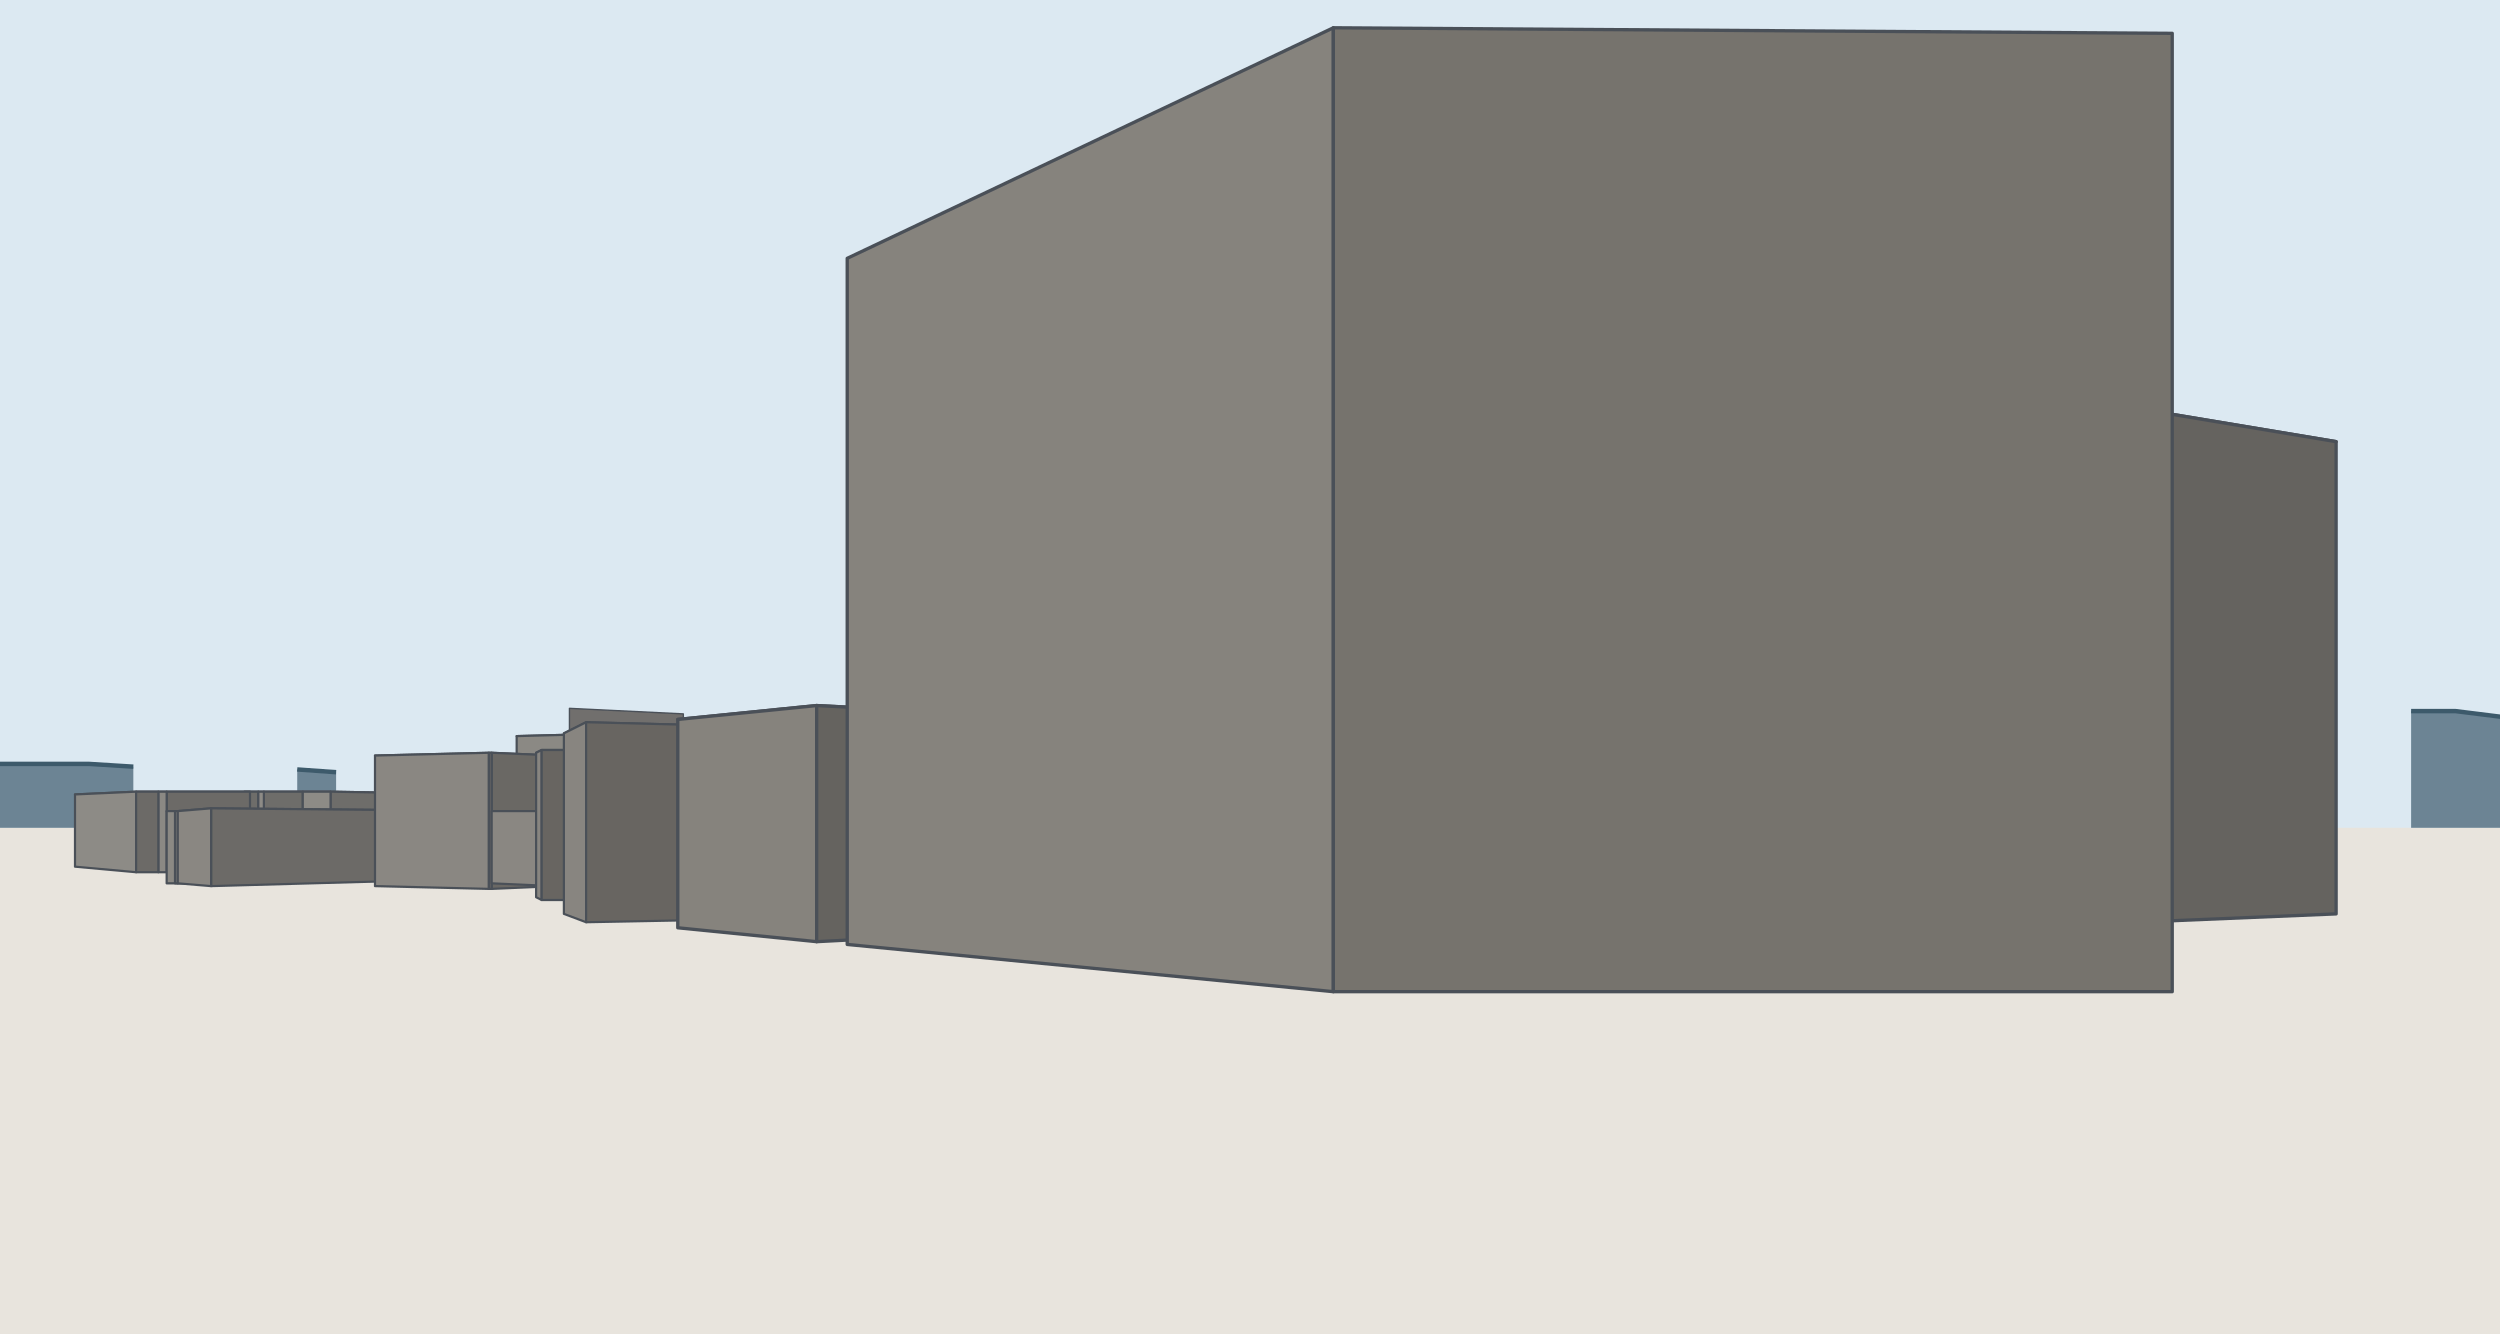
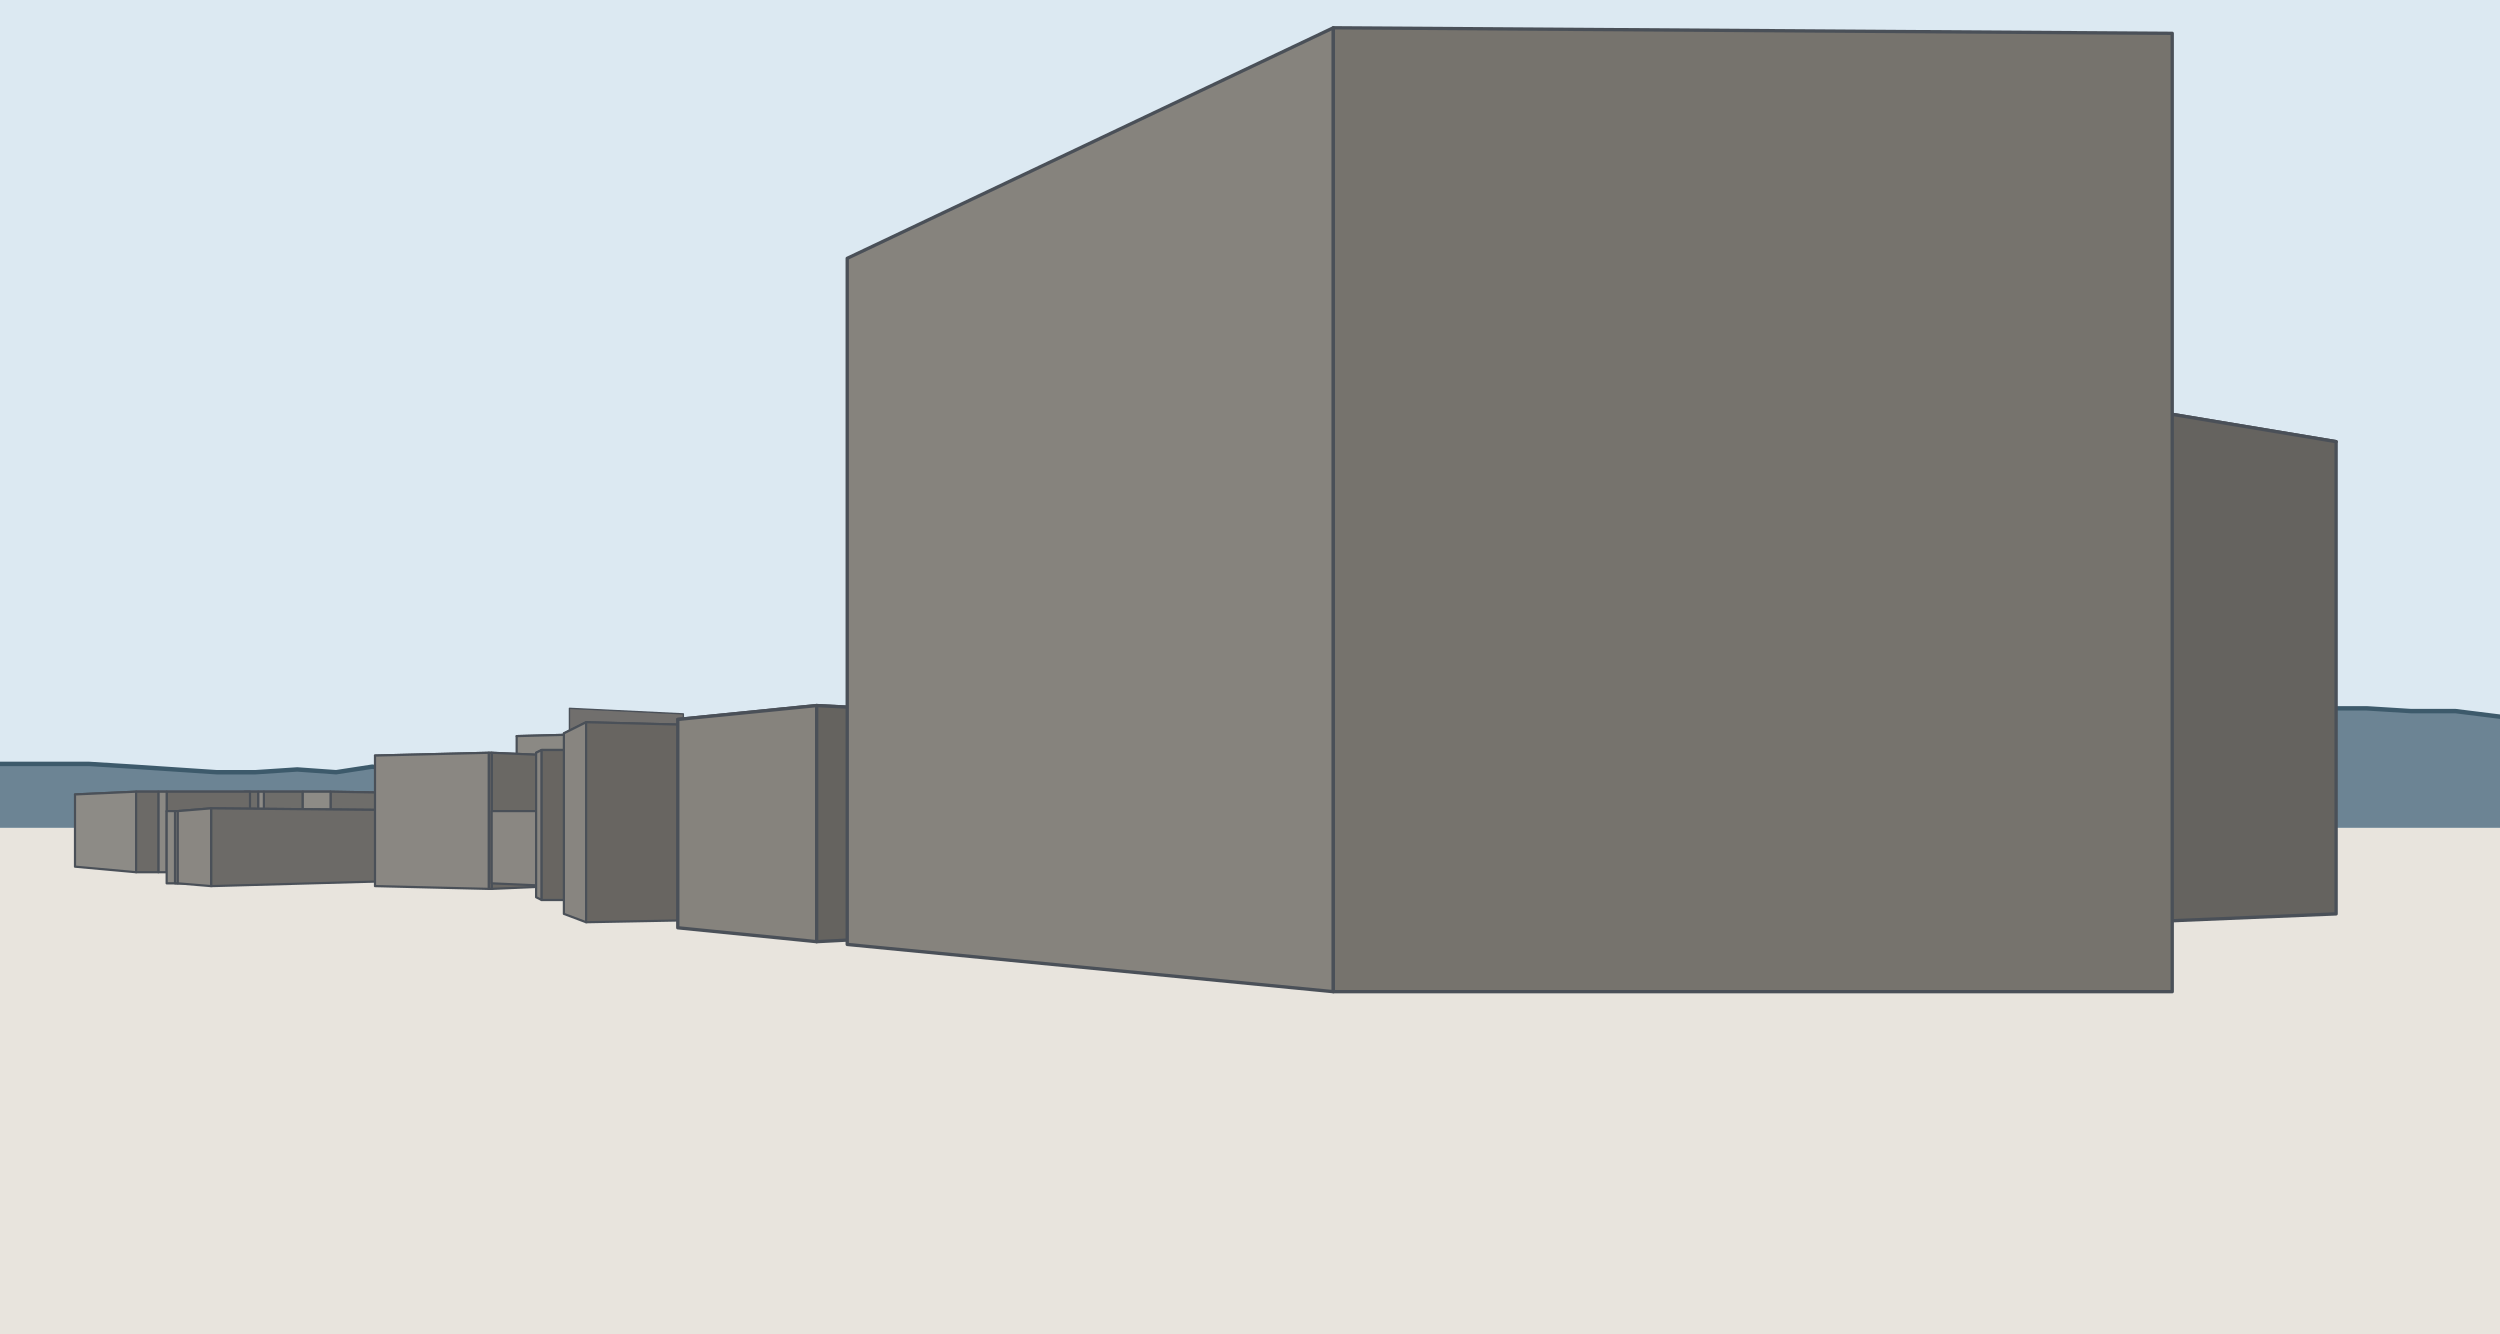
<svg xmlns="http://www.w3.org/2000/svg" viewBox="0 0 900 480">
  <rect width="900" height="480" fill="#dce9f2" />
  <rect y="298" width="900" height="480" fill="#e8e4dd" />
-   <polygon points="-70,298 -70,273 -52,275 -34,274 -17,273 0,275 16,275 32,275 48,276 48,298" fill="#6c8494" />
-   <polyline points="-70,273 -52,275 -34,274 -17,273 0,275 16,275 32,275 48,276" fill="none" stroke="#3d5a6b" stroke-width="1.6" />
-   <polygon points="107,298 107,277 121,278 121,298" fill="#6c8494" />
-   <polyline points="107,277 121,278" fill="none" stroke="#3d5a6b" stroke-width="1.6" />
-   <polygon points="261,298 261,267 272,262 272,298" fill="#6c8494" />
-   <polyline points="261,267 272,262" fill="none" stroke="#3d5a6b" stroke-width="1.6" />
-   <polygon points="296,298 296,255 307,256 318,259 318,298" fill="#6c8494" />
-   <polyline points="296,255 307,256 318,259" fill="none" stroke="#3d5a6b" stroke-width="1.6" />
-   <polygon points="352,298 352,265 363,263 374,262 374,298" fill="#6c8494" />
-   <polyline points="352,265 363,263 374,262" fill="none" stroke="#3d5a6b" stroke-width="1.6" />
-   <polygon points="493,298 493,259 504,259 515,256 515,298" fill="#6c8494" />
-   <polyline points="493,259 504,259 515,256" fill="none" stroke="#3d5a6b" stroke-width="1.6" />
-   <polygon points="628,298 628,258 639,258 639,298" fill="#6c8494" />
-   <polyline points="628,258 639,258" fill="none" stroke="#3d5a6b" stroke-width="1.6" />
-   <polygon points="675,298 675,258 688,259 688,298" fill="#6c8494" />
-   <polyline points="675,258 688,259" fill="none" stroke="#3d5a6b" stroke-width="1.6" />
-   <polygon points="822,298 822,252 837,255 837,298" fill="#6c8494" />
-   <polyline points="822,252 837,255" fill="none" stroke="#3d5a6b" stroke-width="1.6" />
-   <polygon points="868,298 868,256 884,256 900,258 917,256 934,254 952,255 970,255 970,298" fill="#6c8494" />
-   <polyline points="868,256 884,256 900,258 917,256 934,254 952,255 970,255" fill="none" stroke="#3d5a6b" stroke-width="1.6" />
+   <polygon points="-70,298 -70,273 -52,275 -34,274 -17,273 0,275 16,275 32,275 48,276 63,277 78,278 92,278 107,277 121,278 134,276 148,278 161,279 174,280 187,282 200,285 212,279 225,277 237,272 249,269 261,267 272,262 284,259 296,255 307,256 318,259 330,260 341,263 352,265 363,263 374,262 385,261 396,261 407,260 418,260 428,260 439,260 450,256 461,255 472,256 482,258 493,259 504,259 515,256 526,259 537,263 548,264 559,262 570,263 582,261 593,259 604,258 616,258 628,258 639,258 651,259 663,259 675,258 688,259 700,260 713,260 726,264 739,259 752,259 766,258 779,254 793,253 808,253 822,252 837,255 852,255 868,256 884,256 900,258 917,256 934,254 952,255 970,255 970,298" fill="#6c8494" />
+   <polyline points="-70,273 -52,275 -34,274 -17,273 0,275 16,275 32,275 48,276 63,277 78,278 92,278 107,277 121,278 134,276 148,278 161,279 174,280 187,282 200,285 212,279 225,277 237,272 249,269 261,267 272,262 284,259 296,255 307,256 318,259 330,260 341,263 352,265 363,263 374,262 385,261 396,261 407,260 418,260 428,260 439,260 450,256 461,255 472,256 482,258 493,259 504,259 515,256 526,259 537,263 548,264 559,262 570,263 582,261 593,259 604,258 616,258 628,258 639,258 651,259 663,259 675,258 688,259 700,260 713,260 726,264 739,259 752,259 766,258 779,254 793,253 808,253 822,252 837,255 852,255 868,256 884,256 900,258 917,256 934,254 952,255 970,255" fill="none" stroke="#3d5a6b" stroke-width="1.6" />
  <g fill="#908f8b" stroke="#4a5058" stroke-linejoin="round" stroke-width="0.5">
    <polygon points="454,305 463,305 463,249 454,252 454,305" />
  </g>
  <g fill="#73726f" stroke="#4a5058" stroke-linejoin="round" stroke-width="0.5">
    <polygon points="341,307 346,307 346,276 341,276 341,307" />
    <polygon points="257,307 268,307 268,284 257,283 257,307" />
  </g>
  <g fill="#716f6d" stroke="#4a5058" stroke-linejoin="round" stroke-width="0.5">
    <polygon points="347,308 353,307 353,276 347,275 347,308" />
  </g>
  <g fill="#8e8d89" stroke="#4a5058" stroke-linejoin="round" stroke-width="0.5">
    <polygon points="449,305 452,305 452,247 449,249 449,305" />
    <polygon points="344,308 347,308 347,275 344,275 344,308" />
    <polygon points="309,308 338,308 338,275 309,275 309,308" />
    <polygon points="256,307 283,308 283,284 256,284 256,307" />
  </g>
  <g fill="#716f6d" stroke="#4a5058" stroke-linejoin="round" stroke-width="0.5">
    <polygon points="283,308 298,307 298,284 283,284 283,308" />
    <polygon points="452,305 465,305 465,248 452,247 452,305" />
    <polygon points="338,308 344,308 344,275 338,275 338,308" />
    <polygon points="268,308 270,308 270,284 268,284 268,308" />
    <polygon points="205,308 246,308 246,257 205,255 205,308" />
  </g>
  <g fill="#8e8d89" stroke="#4a5058" stroke-linejoin="round" stroke-width="0.5">
    <polygon points="465,305 474,306 474,245 465,248 465,305" />
  </g>
  <g fill="#716f6d" stroke="#4a5058" stroke-linejoin="round" stroke-width="0.5">
    <polygon points="265,308 271,308 271,284 265,284 265,308" />
  </g>
  <g fill="#adaba4" stroke="#4a5058" stroke-linejoin="round" stroke-width="0.5">
    <polygon points="270,284 248,284 234,284 230,284 212,283 240,283 241,283 245,283 256,283 261,283 269,283 265,284 271,284 268,284 270,284" />
  </g>
  <g fill="#716f6d" stroke="#4a5058" stroke-linejoin="round" stroke-width="0.5">
    <polygon points="261,308 269,308 269,283 261,283 261,308" />
  </g>
  <g fill="#8e8d89" stroke="#4a5058" stroke-linejoin="round" stroke-width="0.5">
    <polygon points="375,308 378,308 378,283 375,284 375,308" />
    <polygon points="256,308 261,308 261,283 256,283 256,308" />
    <polygon points="212,308 240,308 240,283 212,283 212,308" />
  </g>
  <g fill="#716f6d" stroke="#4a5058" stroke-linejoin="round" stroke-width="0.5">
    <polygon points="378,308 397,308 397,283 378,283 378,308" />
    <polygon points="245,308 256,308 256,283 245,283 245,308" />
  </g>
  <g fill="#8e8d89" stroke="#4a5058" stroke-linejoin="round" stroke-width="0.5">
    <polygon points="241,308 245,308 245,283 241,283 241,308" />
  </g>
  <g fill="#716f6d" stroke="#4a5058" stroke-linejoin="round" stroke-width="0.5">
    <polygon points="240,308 241,308 241,283 240,283 240,308" />
  </g>
  <g fill="#8e8d89" stroke="#4a5058" stroke-linejoin="round" stroke-width="0.5">
    <polygon points="458,306 462,306 462,243 458,245 458,306" />
    <polygon points="366,309 370,309 370,281 366,282 366,309" />
  </g>
  <g fill="#716f6d" stroke="#4a5058" stroke-linejoin="round" stroke-width="0.5">
    <polygon points="462,306 480,306 480,244 462,243 462,306" />
  </g>
  <g fill="#8e8d89" stroke="#4a5058" stroke-linejoin="round" stroke-width="0.5">
    <polygon points="480,306 482,306 482,243 480,244 480,306" />
  </g>
  <g fill="#716f6d" stroke="#4a5058" stroke-linejoin="round" stroke-width="0.5">
    <polygon points="370,309 402,309 402,282 370,281 370,309" />
  </g>
  <g fill="#8e8d89" stroke="#4a5058" stroke-linejoin="round" stroke-width="0.5">
    <polygon points="370,309 375,309 375,281 370,282 370,309" />
  </g>
  <g fill="#716f6d" stroke="#4a5058" stroke-linejoin="round" stroke-width="0.8">
    <polygon points="375,309 407,309 407,282 375,281 375,309" />
  </g>
  <g fill="#8e8d89" stroke="#4a5058" stroke-linejoin="round" stroke-width="0.8">
    <polygon points="251,309 263,310 263,297 251,297 251,309" />
  </g>
  <g fill="#adaba4" stroke="#4a5058" stroke-linejoin="round" stroke-width="0.8">
    <polygon points="455,252 454,252 463,249 449,249 452,247 465,248 474,245 458,245 462,243 480,244 482,243 473,243 518,229 525,229 549,222 556,222 563,220 593,221 588,223 614,223 498,253 466,252 455,252" />
  </g>
  <g fill="#716f6d" stroke="#4a5058" stroke-linejoin="round" stroke-width="0.8">
    <polygon points="263,310 277,309 277,297 263,297 263,310" />
  </g>
  <g fill="#8e8d89" stroke="#4a5058" stroke-linejoin="round" stroke-width="0.8">
    <polygon points="375,309 380,309 380,281 375,281 375,309" />
  </g>
  <g fill="#6e6d6a" stroke="#4a5058" stroke-linejoin="round" stroke-width="0.8">
    <polygon points="380,309 413,309 413,281 380,281 380,309" />
  </g>
  <g fill="#8d8b86" stroke="#4a5058" stroke-linejoin="round" stroke-width="0.8">
    <polygon points="380,309 385,309 385,280 380,280 380,309" />
  </g>
  <g fill="#6e6d6a" stroke="#4a5058" stroke-linejoin="round" stroke-width="0.8">
    <polygon points="385,309 419,309 419,280 385,280 385,309" />
  </g>
  <g fill="#8d8b86" stroke="#4a5058" stroke-linejoin="round" stroke-width="0.8">
    <polygon points="82,311 86,312 86,286 82,286 82,311" />
  </g>
  <g fill="#6e6d6a" stroke="#4a5058" stroke-linejoin="round" stroke-width="0.8">
    <polygon points="99,312 132,311 132,287 99,286 99,312" />
  </g>
  <g fill="#8d8b86" stroke="#4a5058" stroke-linejoin="round" stroke-width="0.8">
    <polygon points="245,312 249,312 249,294 245,294 245,312" />
    <polygon points="137,312 142,312 142,286 137,286 137,312" />
    <polygon points="338,310 344,311 344,280 338,281 338,310" />
    <polygon points="473,306 518,308 518,229 473,243 473,306" />
    <polygon points="385,309 391,310 391,280 385,281 385,309" />
    <polygon points="316,311 321,311 321,282 316,283 316,311" />
  </g>
  <g fill="#6e6d6a" stroke="#4a5058" stroke-linejoin="round" stroke-width="0.8">
    <polygon points="391,310 425,309 425,280 391,280 391,310" />
  </g>
  <g fill="#aca9a3" stroke="#4a5058" stroke-linejoin="round" stroke-width="0.8">
    <polygon points="354,281 338,281 344,280 324,280 331,279 369,280 354,281" />
  </g>
  <g fill="#6e6d6a" stroke="#4a5058" stroke-linejoin="round" stroke-width="0.8">
    <polygon points="171,312 176,312 176,286 171,286 171,312" />
    <polygon points="326,311 342,311 342,283 326,282 326,311" />
  </g>
  <g fill="#aca9a3" stroke="#4a5058" stroke-linejoin="round" stroke-width="0.8">
    <polygon points="119,287 82,286 86,286 27,286 49,285 57,285 60,285 90,285 88,285 93,285 95,285 109,285 119,285 176,286 171,286 176,286 152,287 137,286 142,286 115,286 99,286 132,287 127,287 120,287 119,287" />
  </g>
  <g fill="#6e6d6a" stroke="#4a5058" stroke-linejoin="round" stroke-width="0.8">
    <polygon points="323,311 326,311 326,282 323,282 323,311" />
  </g>
  <g fill="#8d8b86" stroke="#4a5058" stroke-linejoin="round" stroke-width="0.8">
    <polygon points="391,310 397,310 397,279 391,280 391,310" />
  </g>
  <g fill="#6e6d6a" stroke="#4a5058" stroke-linejoin="round" stroke-width="0.8">
    <polygon points="321,311 323,311 323,282 321,282 321,311" />
    <polygon points="397,310 431,310 431,279 397,279 397,310" />
  </g>
  <g fill="#8d8b86" stroke="#4a5058" stroke-linejoin="round" stroke-width="0.8">
    <polygon points="214,313 217,313 217,293 214,293 214,313" />
    <polygon points="324,311 331,312 331,279 324,280 324,311" />
    <polygon points="397,310 402,310 402,278 397,279 397,310" />
  </g>
  <g fill="#6e6d6a" stroke="#4a5058" stroke-linejoin="round" stroke-width="0.8">
    <polygon points="402,310 436,310 436,279 402,278 402,310" />
  </g>
  <g fill="#8d8b86" stroke="#4a5058" stroke-linejoin="round" stroke-width="0.8">
    <polygon points="291,312 318,312 318,278 291,279 291,312" />
  </g>
  <g fill="#6e6d6a" stroke="#4a5058" stroke-linejoin="round" stroke-width="0.8">
    <polygon points="318,312 321,312 321,278 318,278 318,312" />
    <polygon points="331,312 369,311 369,280 331,279 331,312" />
    <polygon points="119,313 176,312 176,286 119,285 119,313" />
  </g>
  <g fill="#8d8b86" stroke="#4a5058" stroke-linejoin="round" stroke-width="0.8">
    <polygon points="402,310 409,311 409,278 402,279 402,310" />
    <polygon points="27,312 49,314 49,285 27,286 27,312" />
  </g>
  <g fill="#6e6d6a" stroke="#4a5058" stroke-linejoin="round" stroke-width="0.8">
    <polygon points="95,313 109,313 109,285 95,285 95,313" />
    <polygon points="88,313 93,313 93,285 88,285 88,313" />
  </g>
  <g fill="#8d8b86" stroke="#4a5058" stroke-linejoin="round" stroke-width="0.8">
    <polygon points="93,313 95,313 95,285 93,285 93,313" />
  </g>
  <g fill="#6e6d6a" stroke="#4a5058" stroke-linejoin="round" stroke-width="0.8">
    <polygon points="185,315 306,312 306,294 185,293 185,315" />
  </g>
  <g fill="#8d8b86" stroke="#4a5058" stroke-linejoin="round" stroke-width="0.8">
    <polygon points="109,313 119,313 119,285 109,285 109,313" />
    <polygon points="342,311 346,311 346,296 342,296 342,311" />
  </g>
  <g fill="#6e6d6a" stroke="#4a5058" stroke-linejoin="round" stroke-width="0.8">
    <polygon points="409,311 443,310 443,279 409,278 409,311" />
  </g>
  <g fill="#8d8b86" stroke="#4a5058" stroke-linejoin="round" stroke-width="0.8">
    <polygon points="278,313 312,313 312,266 278,267 278,313" />
  </g>
  <g fill="#6e6d6a" stroke="#4a5058" stroke-linejoin="round" stroke-width="0.8">
    <polygon points="346,311 373,311 373,296 346,296 346,311" />
    <polygon points="312,313 324,313 324,267 312,266 312,313" />
  </g>
  <g fill="#8d8b86" stroke="#4a5058" stroke-linejoin="round" stroke-width="0.8">
    <polygon points="409,310 415,311 415,276 409,277 409,310" />
  </g>
  <g fill="#6c6a67" stroke="#4a5058" stroke-linejoin="round" stroke-width="0.8">
    <polygon points="60,314 90,313 90,285 60,285 60,314" />
  </g>
  <g fill="#aba8a1" stroke="#4a5058" stroke-linejoin="round" stroke-width="0.8">
    <polygon points="312,267 278,268 260,267 294,266 312,267" />
  </g>
  <g fill="#6c6a67" stroke="#4a5058" stroke-linejoin="round" stroke-width="0.8">
    <polygon points="415,311 450,310 450,277 415,276 415,311" />
  </g>
  <g fill="#8b8984" stroke="#4a5058" stroke-linejoin="round" stroke-width="0.8">
    <polygon points="57,314 60,314 60,285 57,285 57,314" />
    <polygon points="338,311 341,311 341,277 338,278 338,311" />
  </g>
  <g fill="#6c6a67" stroke="#4a5058" stroke-linejoin="round" stroke-width="0.8">
    <polygon points="49,314 57,314 57,285 49,285 49,314" />
  </g>
  <g fill="#aba8a1" stroke="#4a5058" stroke-linejoin="round" stroke-width="0.8">
    <polygon points="450,277 415,277 424,276 460,276 450,277" />
  </g>
  <g fill="#6c6a67" stroke="#4a5058" stroke-linejoin="round" stroke-width="0.8">
    <polygon points="341,311 376,311 376,278 341,277 341,311" />
  </g>
  <g fill="#8b8984" stroke="#4a5058" stroke-linejoin="round" stroke-width="0.8">
    <polygon points="260,313 294,314 294,266 260,267 260,313" />
  </g>
  <g fill="#6c6a67" stroke="#4a5058" stroke-linejoin="round" stroke-width="0.8">
    <polygon points="294,314 312,313 312,267 294,266 294,314" />
    <polygon points="518,308 525,308 525,229 518,229 518,308" />
  </g>
  <g fill="#aba8a1" stroke="#4a5058" stroke-linejoin="round" stroke-width="0.8">
    <polygon points="376,271 341,271 346,270 383,271 376,271" />
  </g>
  <g fill="#8b8984" stroke="#4a5058" stroke-linejoin="round" stroke-width="0.8">
    <polygon points="415,311 424,311 424,276 415,277 415,311" />
  </g>
  <g fill="#6c6a67" stroke="#4a5058" stroke-linejoin="round" stroke-width="0.8">
    <polygon points="293,312 331,312 331,278 293,277 293,312" />
  </g>
  <g fill="#8b8984" stroke="#4a5058" stroke-linejoin="round" stroke-width="0.8">
    <polygon points="341,311 346,312 346,270 341,271 341,311" />
  </g>
  <g fill="#6c6a67" stroke="#4a5058" stroke-linejoin="round" stroke-width="0.8">
    <polygon points="424,311 460,311 460,276 424,276 424,311" />
    <polygon points="346,312 383,311 383,271 346,270 346,312" />
  </g>
  <g fill="#8b8984" stroke="#4a5058" stroke-linejoin="round" stroke-width="0.8">
    <polygon points="293,312 298,312 298,277 293,277 293,312" />
    <polygon points="152,315 184,315 184,293 152,293 152,315" />
    <polygon points="525,308 549,309 549,222 525,229 525,308" />
  </g>
  <g fill="#6c6a67" stroke="#4a5058" stroke-linejoin="round" stroke-width="0.8">
    <polygon points="298,312 336,312 336,277 298,277 298,312" />
  </g>
  <g fill="#aba8a1" stroke="#4a5058" stroke-linejoin="round" stroke-width="0.8">
    <polygon points="383,278 346,277 351,277 390,277 383,278" />
    <polygon points="460,274 425,273 434,272 460,272 461,273 467,273 466,273 460,274" />
  </g>
  <g fill="#6c6a67" stroke="#4a5058" stroke-linejoin="round" stroke-width="0.8">
    <polygon points="269,315 294,314 294,279 269,278 269,315" />
  </g>
  <g fill="#8b8984" stroke="#4a5058" stroke-linejoin="round" stroke-width="0.8">
    <polygon points="234,314 269,315 269,278 234,278 234,314" />
    <polygon points="425,312 434,312 434,272 425,273 425,312" />
  </g>
  <g fill="#7c7a75" stroke="#4a5058" stroke-linejoin="round" stroke-width="0.8">
    <polygon points="184,315 185,315 185,293 184,293 184,315" />
  </g>
  <g fill="#8b8984" stroke="#4a5058" stroke-linejoin="round" stroke-width="0.8">
    <polygon points="346,312 351,312 351,277 346,277 346,312" />
  </g>
  <g fill="#7c7a75" stroke="#4a5058" stroke-linejoin="round" stroke-width="0.8">
    <polygon points="461,312 467,312 467,273 461,273 461,312" />
  </g>
  <g fill="#6c6a67" stroke="#4a5058" stroke-linejoin="round" stroke-width="0.8">
    <polygon points="460,312 461,312 461,273 460,272 460,312" />
  </g>
  <g fill="#aba8a1" stroke="#4a5058" stroke-linejoin="round" stroke-width="0.8">
    <polygon points="336,273 298,272 293,272 295,271 312,272 315,271 323,271 345,272 336,273" />
  </g>
  <g fill="#6c6a67" stroke="#4a5058" stroke-linejoin="round" stroke-width="0.8">
    <polygon points="351,312 390,312 390,277 351,277 351,312" />
  </g>
  <g fill="#8b8984" stroke="#4a5058" stroke-linejoin="round" stroke-width="0.8">
    <polygon points="293,312 295,313 295,271 293,272 293,312" />
  </g>
  <g fill="#6c6a67" stroke="#4a5058" stroke-linejoin="round" stroke-width="0.8">
    <polygon points="434,312 460,312 460,272 434,272 434,312" />
    <polygon points="323,313 345,313 345,272 323,271 323,313" />
  </g>
  <g fill="#8b8984" stroke="#4a5058" stroke-linejoin="round" stroke-width="0.8">
    <polygon points="105,316 108,316 108,292 105,292 105,316" />
  </g>
  <g fill="#6c6a67" stroke="#4a5058" stroke-linejoin="round" stroke-width="0.8">
    <polygon points="295,313 312,313 312,272 295,271 295,313" />
  </g>
  <g fill="#8b8984" stroke="#4a5058" stroke-linejoin="round" stroke-width="0.8">
    <polygon points="312,313 315,313 315,271 312,272 312,313" />
  </g>
  <g fill="#6c6a67" stroke="#4a5058" stroke-linejoin="round" stroke-width="0.8">
    <polygon points="588,309 614,309 614,223 588,223 588,309" />
    <polygon points="315,313 323,313 323,271 315,271 315,313" />
    <polygon points="549,309 556,309 556,222 549,222 549,309" />
    <polygon points="242,316 269,315 269,277 242,276 242,316" />
  </g>
  <g fill="#8b8984" stroke="#4a5058" stroke-linejoin="round" stroke-width="0.8">
    <polygon points="207,316 242,316 242,276 207,277 207,316" />
    <polygon points="556,309 563,309 563,220 556,222 556,309" />
  </g>
  <g fill="#aba8a1" stroke="#4a5058" stroke-linejoin="round" stroke-width="0.8">
    <polygon points="152,293 148,293 105,292 108,292 97,292 90,292 68,292 75,292 60,292 66,292 63,292 64,292 76,291 184,292 152,293" />
  </g>
  <g fill="#6c6a67" stroke="#4a5058" stroke-linejoin="round" stroke-width="0.8">
    <polygon points="563,309 593,309 593,221 563,220 563,309" />
  </g>
  <g fill="#aba8a1" stroke="#4a5058" stroke-linejoin="round" stroke-width="0.8">
    <polygon points="345,262 324,261 332,258 357,259 345,262" />
    <polygon points="315,262 295,262 305,259 330,259 323,262 315,262" />
  </g>
  <g fill="#8b8984" stroke="#4a5058" stroke-linejoin="round" stroke-width="0.8">
    <polygon points="324,314 332,316 332,258 324,261 324,314" />
  </g>
  <g fill="#6c6a67" stroke="#4a5058" stroke-linejoin="round" stroke-width="0.8">
    <polygon points="238,317 241,316 241,266 238,265 238,317" />
  </g>
  <g fill="#8b8984" stroke="#4a5058" stroke-linejoin="round" stroke-width="0.8">
    <polygon points="520,305 524,305 524,287 520,287 520,305" />
  </g>
  <g fill="#aba8a1" stroke="#4a5058" stroke-linejoin="round" stroke-width="0.8">
    <polygon points="280,277 246,277 250,276 274,276 286,276 280,277" />
  </g>
  <g fill="#7c7a75" stroke="#4a5058" stroke-linejoin="round" stroke-width="0.8">
    <polygon points="68,317 75,317 75,292 68,292 68,317" />
  </g>
  <g fill="#aba8a1" stroke="#4a5058" stroke-linejoin="round" stroke-width="0.8">
    <polygon points="241,266 207,267 186,265 224,264 229,264 242,265 238,265 242,265 238,265 241,266" />
  </g>
  <g fill="#8b8984" stroke="#4a5058" stroke-linejoin="round" stroke-width="0.8">
    <polygon points="295,314 305,316 305,259 295,262 295,314" />
  </g>
  <g fill="#6c6a67" stroke="#4a5058" stroke-linejoin="round" stroke-width="0.8">
    <polygon points="238,317 242,317 242,265 238,265 238,317" />
    <polygon points="524,305 553,305 553,287 524,287 524,305" />
  </g>
  <g fill="#8b8984" stroke="#4a5058" stroke-linejoin="round" stroke-width="0.8">
    <polygon points="246,314 250,315 250,276 246,277 246,314" />
    <polygon points="186,317 224,317 224,264 186,265 186,317" />
    <polygon points="554,305 562,305 562,209 554,212 554,305" />
  </g>
  <g fill="#6c6a67" stroke="#4a5058" stroke-linejoin="round" stroke-width="0.8">
    <polygon points="76,319 184,316 184,292 76,291 76,319" />
    <polygon points="274,315 286,315 286,276 274,276 274,315" />
    <polygon points="229,317 242,317 242,265 229,264 229,317" />
  </g>
  <g fill="#8b8984" stroke="#4a5058" stroke-linejoin="round" stroke-width="0.8">
    <polygon points="421,315 425,315 425,260 421,260 421,315" />
    <polygon points="60,318 66,318 66,292 60,292 60,318" />
  </g>
  <g fill="#6c6a67" stroke="#4a5058" stroke-linejoin="round" stroke-width="0.8">
    <polygon points="223,318 224,318 224,273 223,273 223,318" />
  </g>
  <g fill="#8b8984" stroke="#4a5058" stroke-linejoin="round" stroke-width="0.8">
    <polygon points="224,317 229,317 229,264 224,264 224,317" />
  </g>
  <g fill="#6c6a67" stroke="#4a5058" stroke-linejoin="round" stroke-width="0.8">
    <polygon points="250,315 274,315 274,276 250,276 250,315" />
    <polygon points="332,316 357,315 357,259 332,258 332,316" />
  </g>
  <g fill="#aba8a1" stroke="#4a5058" stroke-linejoin="round" stroke-width="0.8">
    <polygon points="456,274 433,274 458,271 484,271 456,274" />
  </g>
  <g fill="#8b8984" stroke="#4a5058" stroke-linejoin="round" stroke-width="0.8">
    <polygon points="63,318 64,318 64,292 63,292 63,318" />
  </g>
  <g fill="#aba8a1" stroke="#4a5058" stroke-linejoin="round" stroke-width="0.8">
    <polygon points="186,274 184,274 135,272 176,271 177,271 223,273 224,273 186,274" />
  </g>
  <g fill="#6c6a67" stroke="#4a5058" stroke-linejoin="round" stroke-width="0.8">
    <polygon points="305,316 330,315 330,259 305,259 305,316" />
  </g>
  <g fill="#8a8782" stroke="#4a5058" stroke-linejoin="round" stroke-width="0.8">
    <polygon points="433,314 458,316 458,271 433,274 433,314" />
    <polygon points="543,305 551,305 551,205 543,209 543,305" />
    <polygon points="64,318 76,319 76,291 64,292 64,318" />
    <polygon points="246,316 251,317 251,275 246,276 246,316" />
    <polygon points="407,315 421,316 421,257 407,259 407,315" />
  </g>
  <g fill="#6a6864" stroke="#4a5058" stroke-linejoin="round" stroke-width="0.8">
    <polygon points="177,320 223,318 223,273 177,271 177,320" />
  </g>
  <g fill="#8a8782" stroke="#4a5058" stroke-linejoin="round" stroke-width="0.8">
    <polygon points="347,316 350,317 350,279 347,279 347,316" />
    <polygon points="545,305 551,305 551,203 545,205 545,305" />
    <polygon points="135,319 176,320 176,271 135,272 135,319" />
  </g>
  <g fill="#aaa7a0" stroke="#4a5058" stroke-linejoin="round" stroke-width="0.8">
    <polygon points="356,279 347,279 350,279 365,277 392,277 372,280 356,279" />
  </g>
  <g fill="#6a6864" stroke="#4a5058" stroke-linejoin="round" stroke-width="0.8">
    <polygon points="551,305 564,305 564,203 551,203 551,305" />
  </g>
  <g fill="#8a8782" stroke="#4a5058" stroke-linejoin="round" stroke-width="0.8">
    <polygon points="312,317 315,318 315,278 312,278 312,317" />
  </g>
  <g fill="#6a6864" stroke="#4a5058" stroke-linejoin="round" stroke-width="0.8">
    <polygon points="251,317 279,317 279,275 251,275 251,317" />
    <polygon points="458,316 484,315 484,271 458,271 458,316" />
    <polygon points="176,320 177,320 177,271 176,271 176,320" />
  </g>
  <g fill="#8a8782" stroke="#4a5058" stroke-linejoin="round" stroke-width="0.8">
    <polygon points="421,316 428,317 428,256 421,257 421,316" />
  </g>
  <g fill="#aaa7a0" stroke="#4a5058" stroke-linejoin="round" stroke-width="0.8">
    <polygon points="421,292 391,292 407,292 510,292 495,292 484,292 458,292 428,292 421,292" />
  </g>
  <g fill="#6a6864" stroke="#4a5058" stroke-linejoin="round" stroke-width="0.8">
    <polygon points="428,317 458,316 458,257 428,256 428,317" />
  </g>
  <g fill="#aaa7a0" stroke="#4a5058" stroke-linejoin="round" stroke-width="0.8">
    <polygon points="323,278 312,278 315,278 299,278 312,276 339,276 326,278 323,278" />
  </g>
  <g fill="#8a8782" stroke="#4a5058" stroke-linejoin="round" stroke-width="0.8">
    <polygon points="350,317 365,319 365,277 350,279 350,317" />
  </g>
  <g fill="#aaa7a0" stroke="#4a5058" stroke-linejoin="round" stroke-width="0.8">
    <polygon points="350,275 326,275 339,272 365,273 350,275" />
  </g>
  <g fill="#8a8782" stroke="#4a5058" stroke-linejoin="round" stroke-width="0.8">
    <polygon points="177,318 222,320 222,292 177,292 177,318" />
    <polygon points="326,317 339,319 339,272 326,275 326,317" />
    <polygon points="391,317 407,318 407,292 391,292 391,317" />
  </g>
  <g fill="#6a6864" stroke="#4a5058" stroke-linejoin="round" stroke-width="0.8">
    <polygon points="222,320 249,319 249,292 222,292 222,320" />
  </g>
  <g fill="#8a8782" stroke="#4a5058" stroke-linejoin="round" stroke-width="0.8">
    <polygon points="299,318 312,320 312,276 299,278 299,318" />
  </g>
  <g fill="#aaa7a0" stroke="#4a5058" stroke-linejoin="round" stroke-width="0.8">
    <polygon points="624,214 554,212 562,209 543,209 551,205 545,205 551,203 564,203 652,170 667,170 675,168 713,169 700,174 762,177 624,214" />
  </g>
  <g fill="#6a6864" stroke="#4a5058" stroke-linejoin="round" stroke-width="0.8">
    <polygon points="407,318 510,317 510,292 407,292 407,318" />
    <polygon points="365,319 392,318 392,277 365,277 365,319" />
    <polygon points="339,319 365,319 365,273 339,272 339,319" />
  </g>
  <g fill="#aaa7a0" stroke="#4a5058" stroke-linejoin="round" stroke-width="0.8">
    <polygon points="299,278 283,277 278,277 290,274 309,274 305,276 312,276 299,278" />
  </g>
  <g fill="#8a8782" stroke="#4a5058" stroke-linejoin="round" stroke-width="0.8">
    <polygon points="252,320 254,321 254,277 252,277 252,320" />
    <polygon points="278,319 290,322 290,274 278,277 278,319" />
    <polygon points="564,305 652,308 652,170 564,203 564,305" />
  </g>
  <g fill="#6a6864" stroke="#4a5058" stroke-linejoin="round" stroke-width="0.8">
    <polygon points="312,320 339,320 339,276 312,276 312,320" />
    <polygon points="305,320 312,320 312,276 305,276 305,320" />
  </g>
  <g fill="#aaa7a0" stroke="#4a5058" stroke-linejoin="round" stroke-width="0.8">
    <polygon points="290,275 278,278 252,277 254,277 262,275 290,275" />
  </g>
  <g fill="#8a8782" stroke="#4a5058" stroke-linejoin="round" stroke-width="0.8">
    <polygon points="409,317 434,320 434,287 409,288 409,317" />
    <polygon points="254,321 262,323 262,275 254,277 254,321" />
  </g>
  <g fill="#aaa7a0" stroke="#4a5058" stroke-linejoin="round" stroke-width="0.8">
    <polygon points="254,273 223,272 226,270 262,270 254,273" />
  </g>
  <g fill="#8a8782" stroke="#4a5058" stroke-linejoin="round" stroke-width="0.8">
    <polygon points="223,321 226,323 226,270 223,272 223,321" />
  </g>
  <g fill="#aaa7a0" stroke="#4a5058" stroke-linejoin="round" stroke-width="0.8">
    <polygon points="223,273 197,272 194,272 193,271 195,270 226,270 223,273" />
  </g>
  <g fill="#6a6864" stroke="#4a5058" stroke-linejoin="round" stroke-width="0.8">
    <polygon points="434,320 538,318 538,287 434,287 434,320" />
    <polygon points="290,322 309,322 309,274 290,274 290,322" />
  </g>
  <g fill="#686561" stroke="#4a5058" stroke-linejoin="round" stroke-width="0.8">
    <polygon points="262,323 290,322 290,275 262,275 262,323" />
  </g>
  <g fill="#888580" stroke="#4a5058" stroke-linejoin="round" stroke-width="0.8">
    <polygon points="193,323 195,324 195,270 193,271 193,323" />
  </g>
  <g fill="#686561" stroke="#4a5058" stroke-linejoin="round" stroke-width="0.8">
    <polygon points="226,323 262,323 262,270 226,270 226,323" />
    <polygon points="195,324 226,324 226,270 195,270 195,324" />
    <polygon points="700,308 762,308 762,177 700,174 700,308" />
    <polygon points="652,308 667,308 667,170 652,170 652,308" />
  </g>
  <g fill="#888580" stroke="#4a5058" stroke-linejoin="round" stroke-width="0.8">
    <polygon points="667,308 675,308 675,168 667,170 667,308" />
  </g>
  <g fill="#686561" stroke="#4a5058" stroke-linejoin="round" stroke-width="0.8">
    <polygon points="675,308 713,308 713,169 675,168 675,308" />
  </g>
  <g fill="#888580" stroke="#4a5058" stroke-linejoin="round" stroke-width="0.8">
    <polygon points="716,310 721,311 721,251 716,252 716,310" />
  </g>
  <g fill="#a9a69e" stroke="#4a5058" stroke-linejoin="round" stroke-width="0.8">
    <polygon points="721,251 663,250 719,242 802,244 778,247 802,247 790,252 773,253 716,252 721,251" />
    <polygon points="345,268 203,264 211,260 368,264 345,268" />
  </g>
  <g fill="#888580" stroke="#4a5058" stroke-linejoin="round" stroke-width="0.8">
    <polygon points="663,311 719,313 719,242 663,250 663,311" />
  </g>
  <g fill="#686561" stroke="#4a5058" stroke-linejoin="round" stroke-width="0.8">
    <polygon points="778,312 802,312 802,247 778,247 778,312" />
  </g>
  <g fill="#888580" stroke="#4a5058" stroke-linejoin="round" stroke-width="0.8">
    <polygon points="203,329 211,332 211,260 203,264 203,329" />
  </g>
  <g fill="#686561" stroke="#4a5058" stroke-linejoin="round" stroke-width="0.8">
    <polygon points="211,332 368,329 368,264 211,260 211,332" />
  </g>
  <g fill="#686561" stroke="#4a5058" stroke-linejoin="round" stroke-width="1.2">
    <polygon points="719,313 802,313 802,244 719,242 719,313" />
  </g>
  <g fill="#888580" stroke="#4a5058" stroke-linejoin="round" stroke-width="1.2">
    <polygon points="405,327 454,334 454,123 405,154 405,327" />
  </g>
  <g fill="#a8a49c" stroke="#4a5058" stroke-linejoin="round" stroke-width="1.2">
    <polygon points="336,263 244,259 294,254 390,259 336,263" />
  </g>
  <g fill="#86837d" stroke="#4a5058" stroke-linejoin="round" stroke-width="1.2">
    <polygon points="440,334 453,336 453,112 440,121 440,334" />
    <polygon points="244,334 294,339 294,254 244,259 244,334" />
  </g>
  <g fill="#a8a49c" stroke="#4a5058" stroke-linejoin="round" stroke-width="1.2">
    <polygon points="593,192 563,190 745,143 841,159 668,194 611,188 593,192" />
  </g>
  <g fill="#65635f" stroke="#4a5058" stroke-linejoin="round" stroke-width="1.2">
    <polygon points="294,339 390,334 390,259 294,254 294,339" />
  </g>
  <g fill="#86837d" stroke="#4a5058" stroke-linejoin="round" stroke-width="1.2">
    <polygon points="563,322 745,333 745,143 563,190 563,322" />
    <polygon points="305,340 480,357 480,10 305,93 305,340" />
  </g>
  <g fill="#65635f" stroke="#4a5058" stroke-linejoin="round" stroke-width="1.2">
    <polygon points="745,333 841,329 841,159 745,143 745,333" />
  </g>
  <g fill="#76736d" stroke="#4a5058" stroke-linejoin="round" stroke-width="1.2">
    <polygon points="480,357 782,357 782,12 480,10 480,357" />
  </g>
</svg>
